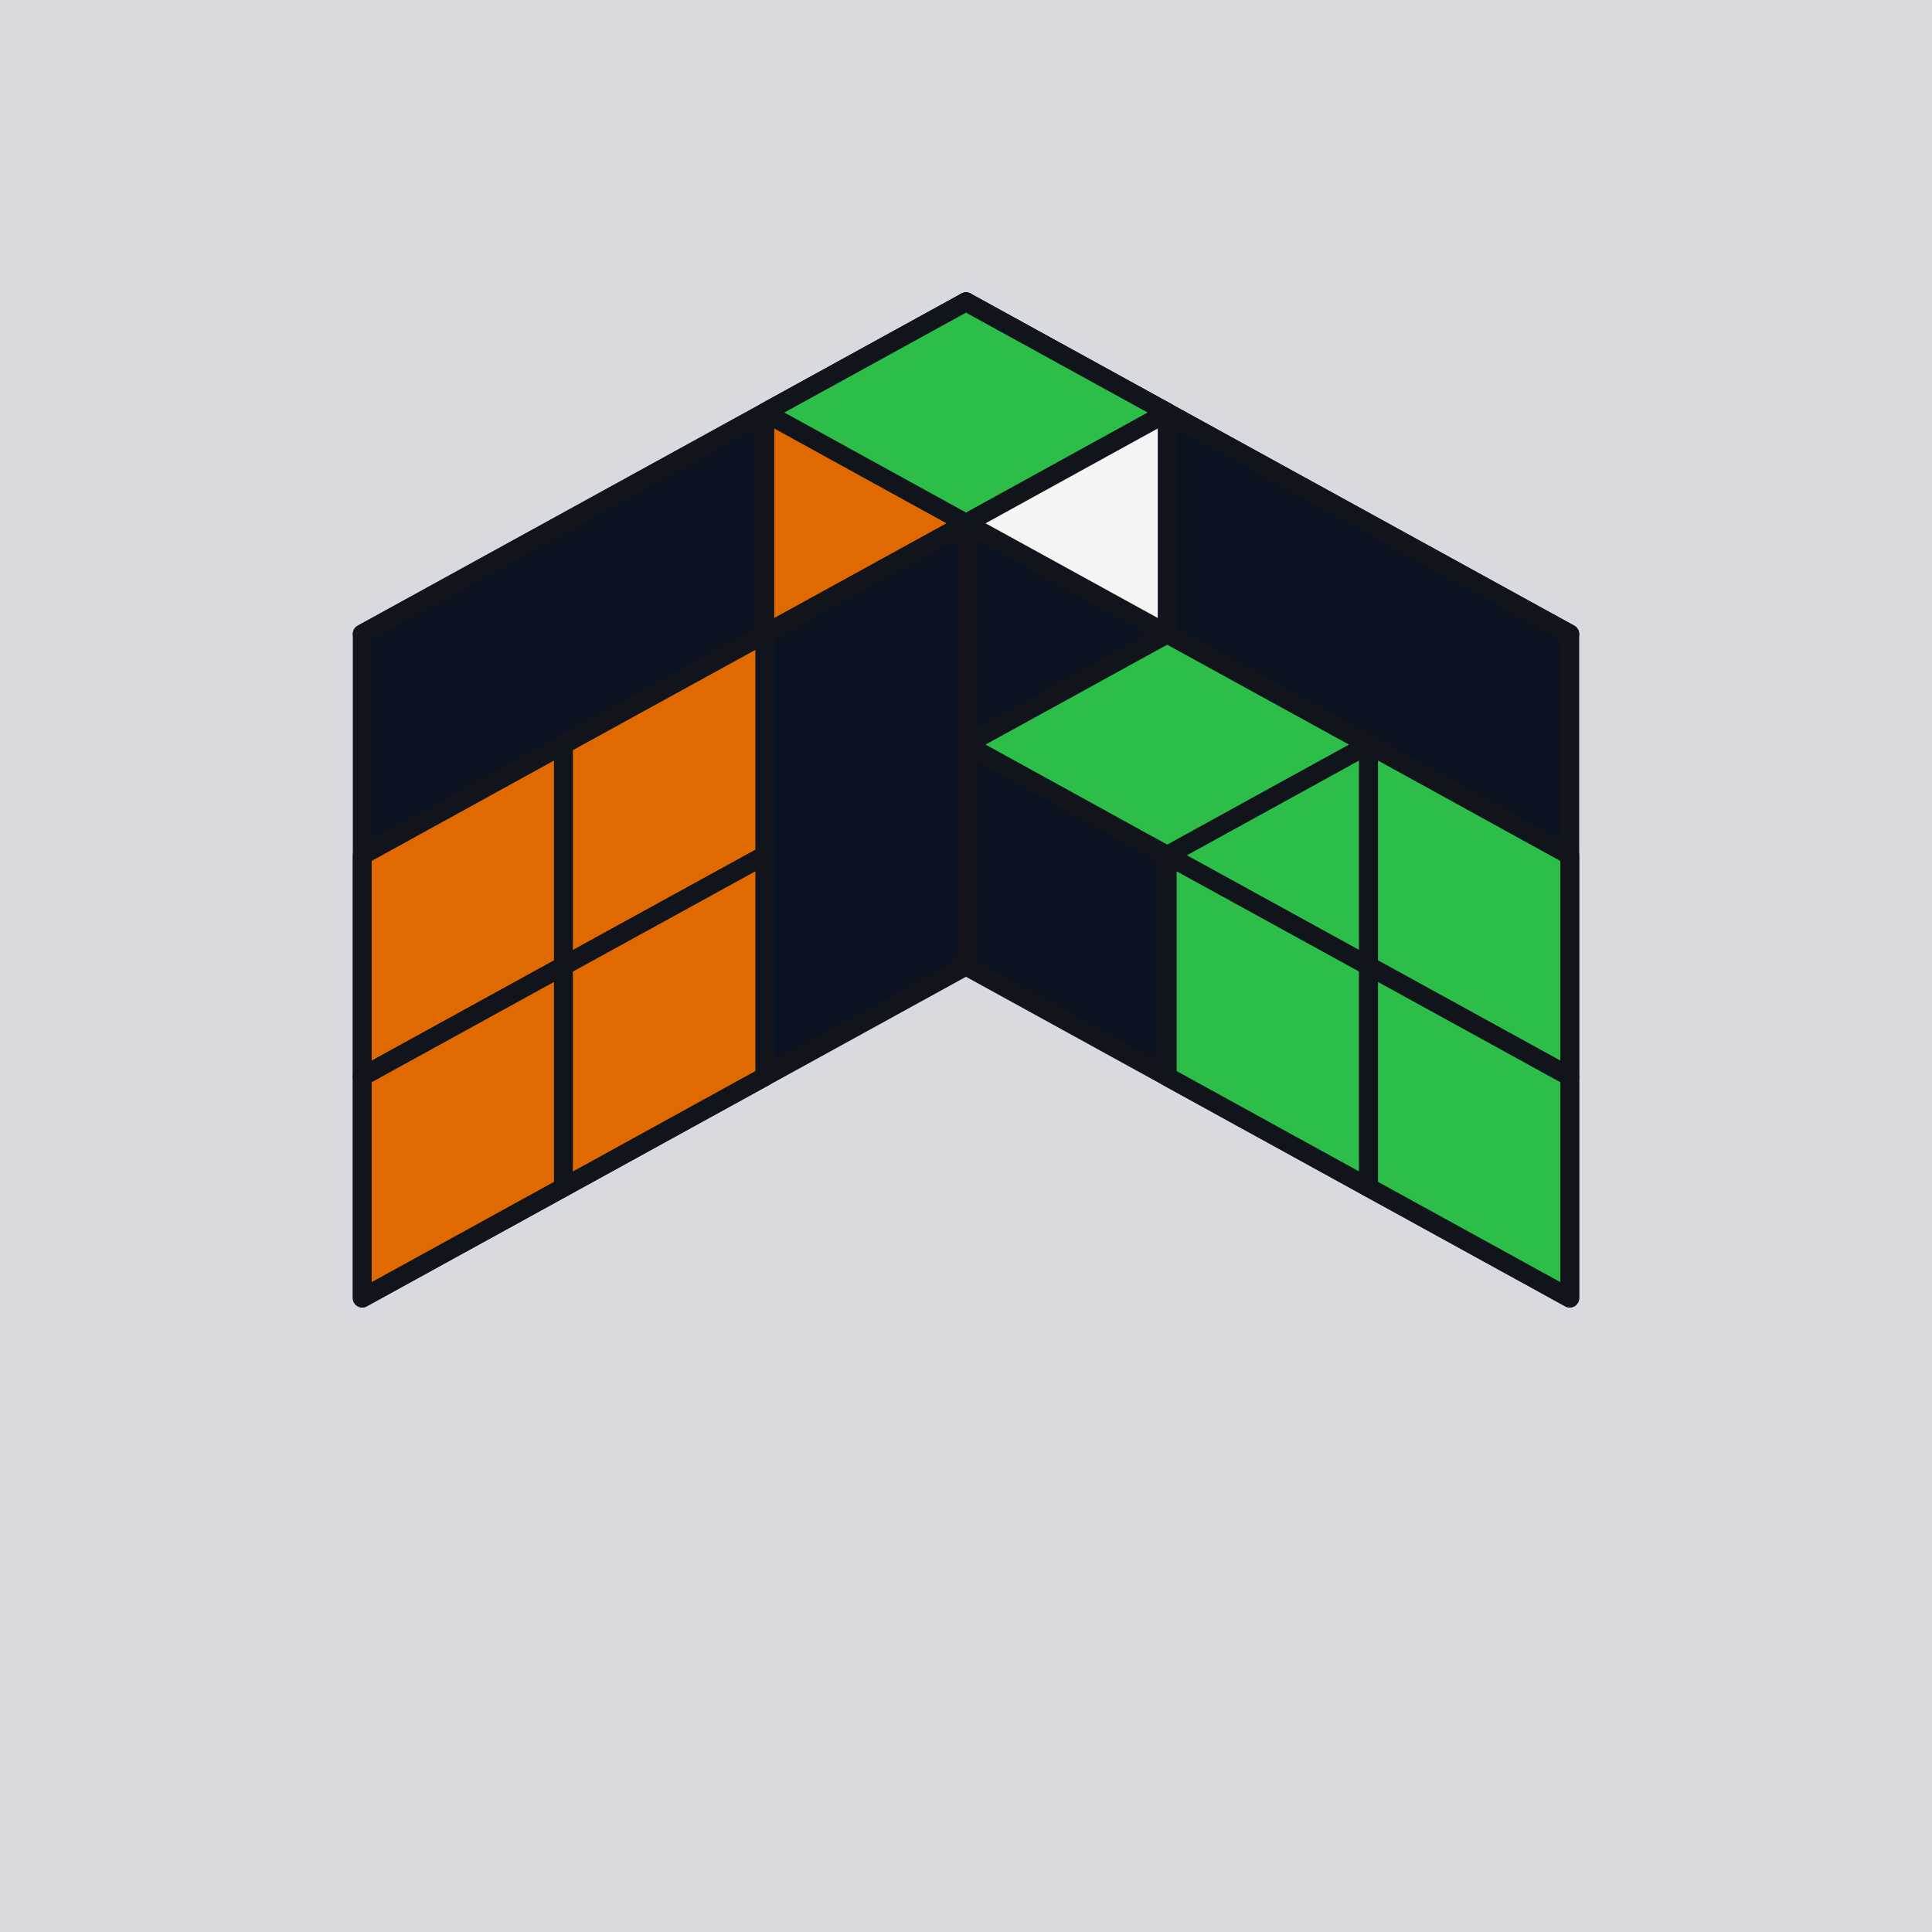
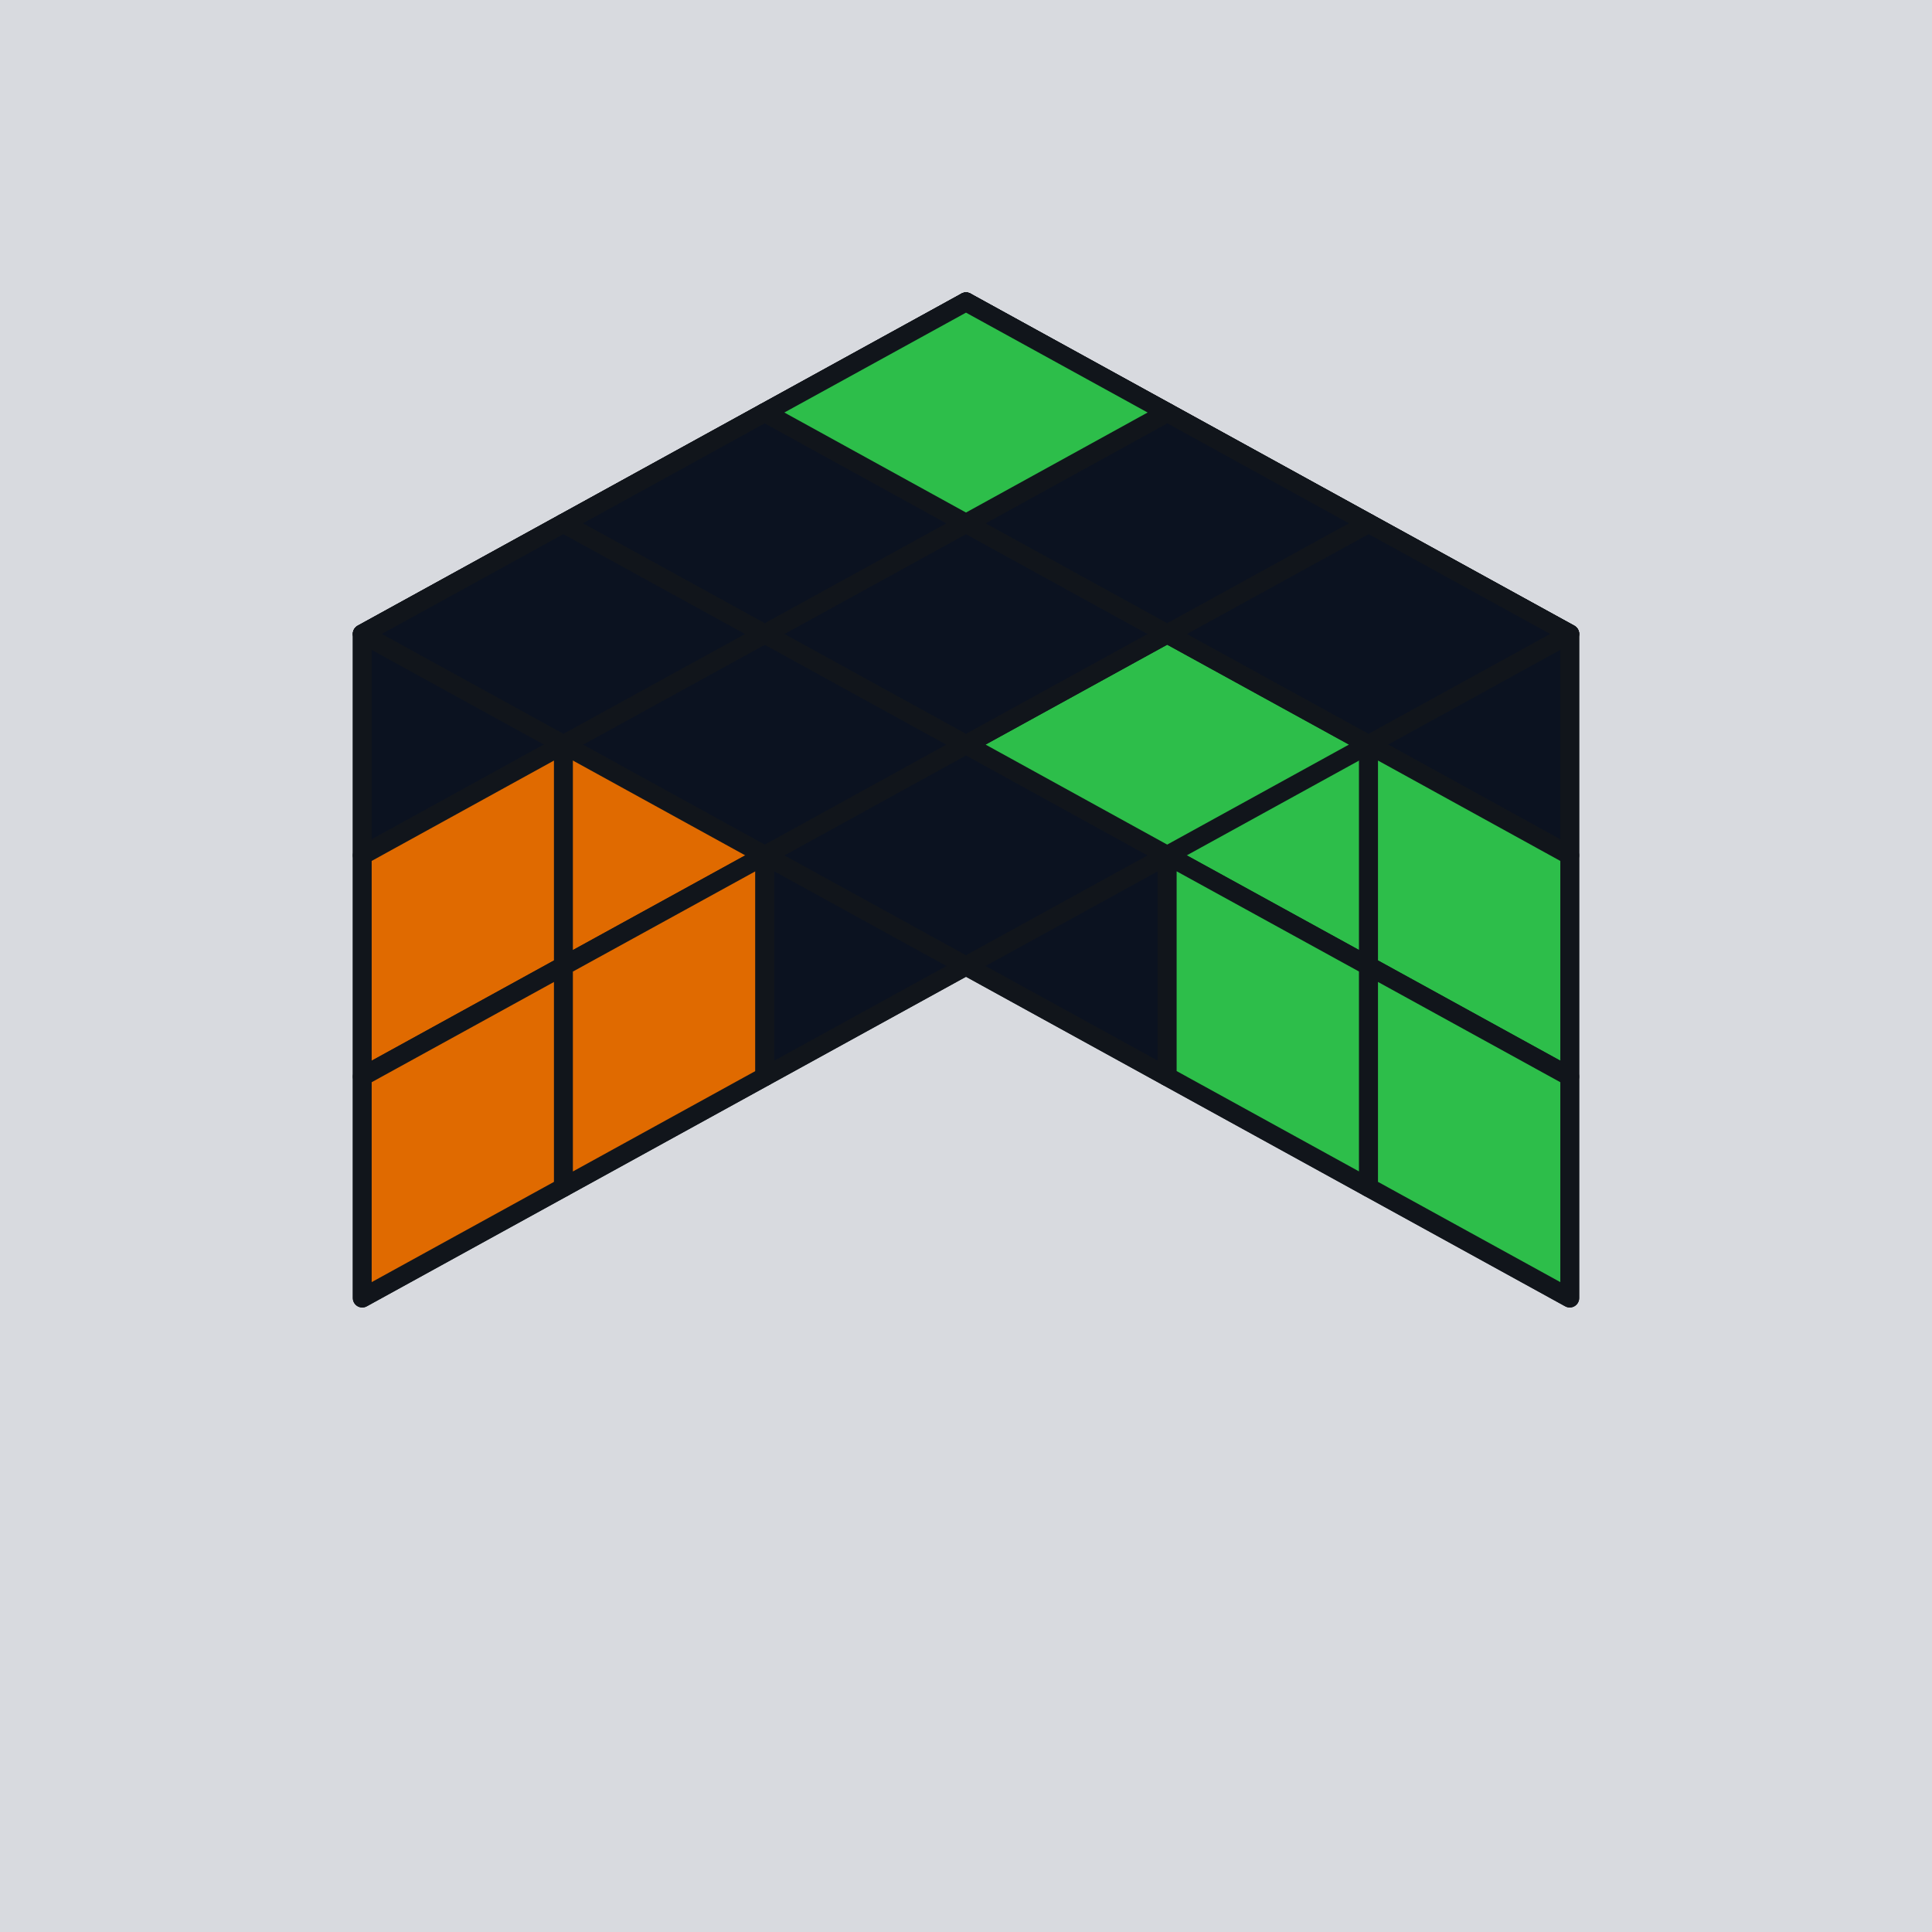
<svg xmlns="http://www.w3.org/2000/svg" viewBox="0 0 128 128">
  <rect x="0" y="0" width="128" height="128" fill="#D8DADF" />
  <polygon points="64.00,64.00 104.00,42.00 64.00,20.00 24.00,42.00" fill="#0B1220" stroke="#11151B" stroke-width="1.25" stroke-linejoin="round" />
  <polygon points="24.00,42.00 64.00,20.00 64.00,64.00 24.00,86.00" fill="#0B1220" stroke="#11151B" stroke-width="1.25" stroke-linejoin="round" />
  <polygon points="64.00,20.00 104.00,42.00 104.00,86.00 64.00,64.00" fill="#0B1220" stroke="#11151B" stroke-width="1.25" stroke-linejoin="round" />
+   <polygon points="24.00,42.00 37.33,34.67 37.33,49.33 24.00,56.67" fill="#0B1220" stroke="#11151B" stroke-width="1.25" stroke-linejoin="round" />
+   <polygon points="37.33,34.67 50.67,27.33 50.67,42.00 37.33,49.33" fill="#0B1220" stroke="#11151B" stroke-width="1.25" stroke-linejoin="round" />
  <polygon points="50.67,27.33 64.00,20.00 64.00,34.67 50.67,42.00" fill="#E06A00" stroke="#11151B" stroke-width="1.25" stroke-linejoin="round" />
  <polygon points="24.00,56.67 37.33,49.33 37.33,64.00 24.00,71.33" fill="#E06A00" stroke="#11151B" stroke-width="1.25" stroke-linejoin="round" />
  <polygon points="37.33,49.33 50.67,42.00 50.67,56.67 37.33,64.00" fill="#E06A00" stroke="#11151B" stroke-width="1.25" stroke-linejoin="round" />
+   <polygon points="50.67,42.00 64.00,34.67 64.00,49.33 50.67,56.67" fill="#0B1220" stroke="#11151B" stroke-width="1.25" stroke-linejoin="round" />
  <polygon points="24.00,71.33 37.33,64.00 37.33,78.67 24.00,86.00" fill="#E06A00" stroke="#11151B" stroke-width="1.25" stroke-linejoin="round" />
  <polygon points="37.33,64.00 50.67,56.67 50.67,71.33 37.33,78.67" fill="#E06A00" stroke="#11151B" stroke-width="1.25" stroke-linejoin="round" />
+   <polygon points="50.67,56.67 64.00,49.33 64.00,64.00 50.67,71.33" fill="#0B1220" stroke="#11151B" stroke-width="1.25" stroke-linejoin="round" />
  <polygon points="64.00,20.00 77.33,27.33 77.33,42.00 64.00,34.67" fill="#F4F4F4" stroke="#11151B" stroke-width="1.25" stroke-linejoin="round" />
+   <polygon points="77.33,27.33 90.67,34.67 90.67,49.33 77.33,42.00" fill="#0B1220" stroke="#11151B" stroke-width="1.25" stroke-linejoin="round" />
+   <polygon points="90.67,34.67 104.00,42.00 104.00,56.67 90.67,49.33" fill="#0B1220" stroke="#11151B" stroke-width="1.25" stroke-linejoin="round" />
+   <polygon points="64.00,34.67 77.33,42.00 77.33,56.67 64.00,49.33" fill="#0B1220" stroke="#11151B" stroke-width="1.25" stroke-linejoin="round" />
  <polygon points="77.33,42.00 90.67,49.33 90.67,64.00 77.33,56.67" fill="#2DBE4A" stroke="#11151B" stroke-width="1.25" stroke-linejoin="round" />
  <polygon points="90.67,49.33 104.00,56.67 104.00,71.33 90.67,64.00" fill="#2DBE4A" stroke="#11151B" stroke-width="1.25" stroke-linejoin="round" />
+   <polygon points="64.00,49.33 77.33,56.67 77.33,71.33 64.00,64.00" fill="#0B1220" stroke="#11151B" stroke-width="1.25" stroke-linejoin="round" />
  <polygon points="77.33,56.67 90.67,64.00 90.67,78.67 77.33,71.33" fill="#2DBE4A" stroke="#11151B" stroke-width="1.25" stroke-linejoin="round" />
  <polygon points="90.67,64.00 104.00,71.33 104.00,86.00 90.67,78.67" fill="#2DBE4A" stroke="#11151B" stroke-width="1.25" stroke-linejoin="round" />
+   <polygon points="64.00,64.00 77.33,56.67 64.00,49.33 50.67,56.67" fill="#0B1220" stroke="#11151B" stroke-width="1.25" stroke-linejoin="round" />
  <polygon points="77.33,56.67 90.67,49.33 77.33,42.00 64.00,49.33" fill="#2DBE4A" stroke="#11151B" stroke-width="1.25" stroke-linejoin="round" />
+   <polygon points="90.67,49.33 104.00,42.00 90.67,34.67 77.33,42.00" fill="#0B1220" stroke="#11151B" stroke-width="1.25" stroke-linejoin="round" />
+   <polygon points="50.67,56.67 64.00,49.33 50.67,42.00 37.33,49.33" fill="#0B1220" stroke="#11151B" stroke-width="1.25" stroke-linejoin="round" />
+   <polygon points="64.00,49.33 77.33,42.00 64.00,34.67 50.67,42.00" fill="#0B1220" stroke="#11151B" stroke-width="1.25" stroke-linejoin="round" />
+   <polygon points="77.33,42.00 90.67,34.67 77.33,27.33 64.00,34.67" fill="#0B1220" stroke="#11151B" stroke-width="1.25" stroke-linejoin="round" />
+   <polygon points="37.33,49.33 50.67,42.00 37.33,34.67 24.00,42.00" fill="#0B1220" stroke="#11151B" stroke-width="1.25" stroke-linejoin="round" />
+   <polygon points="50.67,42.00 64.00,34.67 50.67,27.33 37.33,34.67" fill="#0B1220" stroke="#11151B" stroke-width="1.25" stroke-linejoin="round" />
  <polygon points="64.00,34.67 77.33,27.33 64.00,20.00 50.67,27.33" fill="#2DBE4A" stroke="#11151B" stroke-width="1.25" stroke-linejoin="round" />
</svg>
